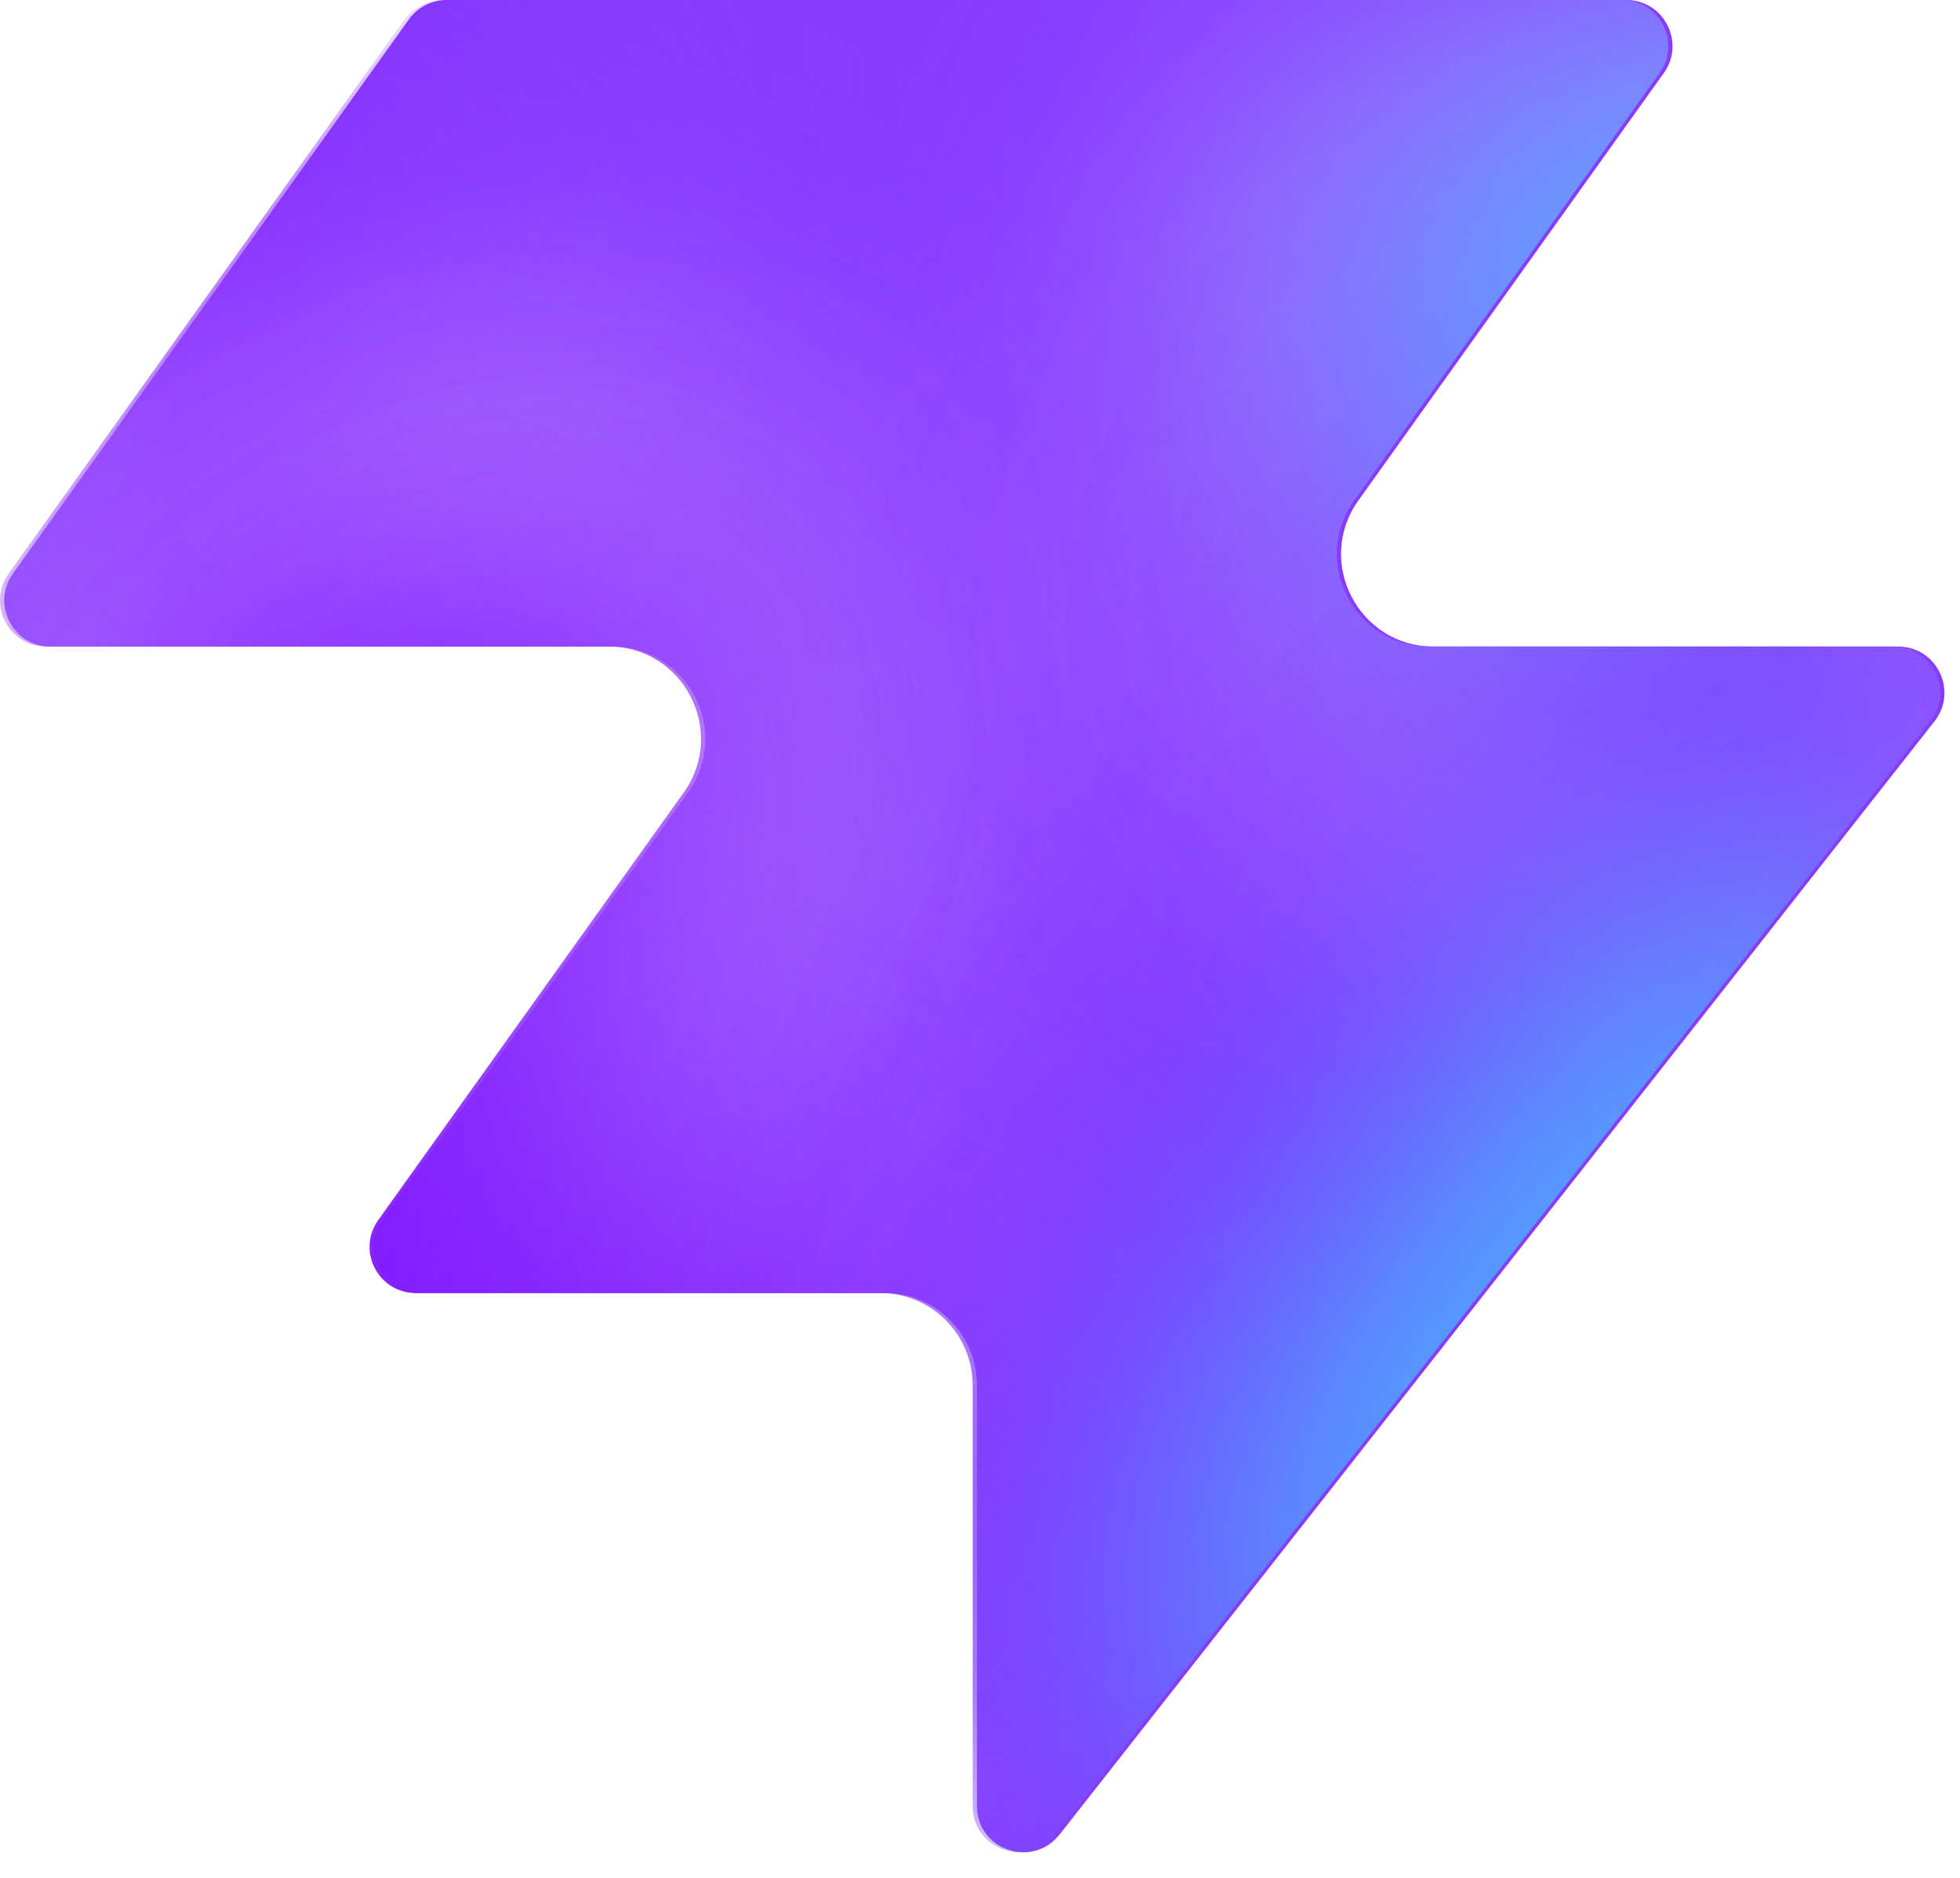
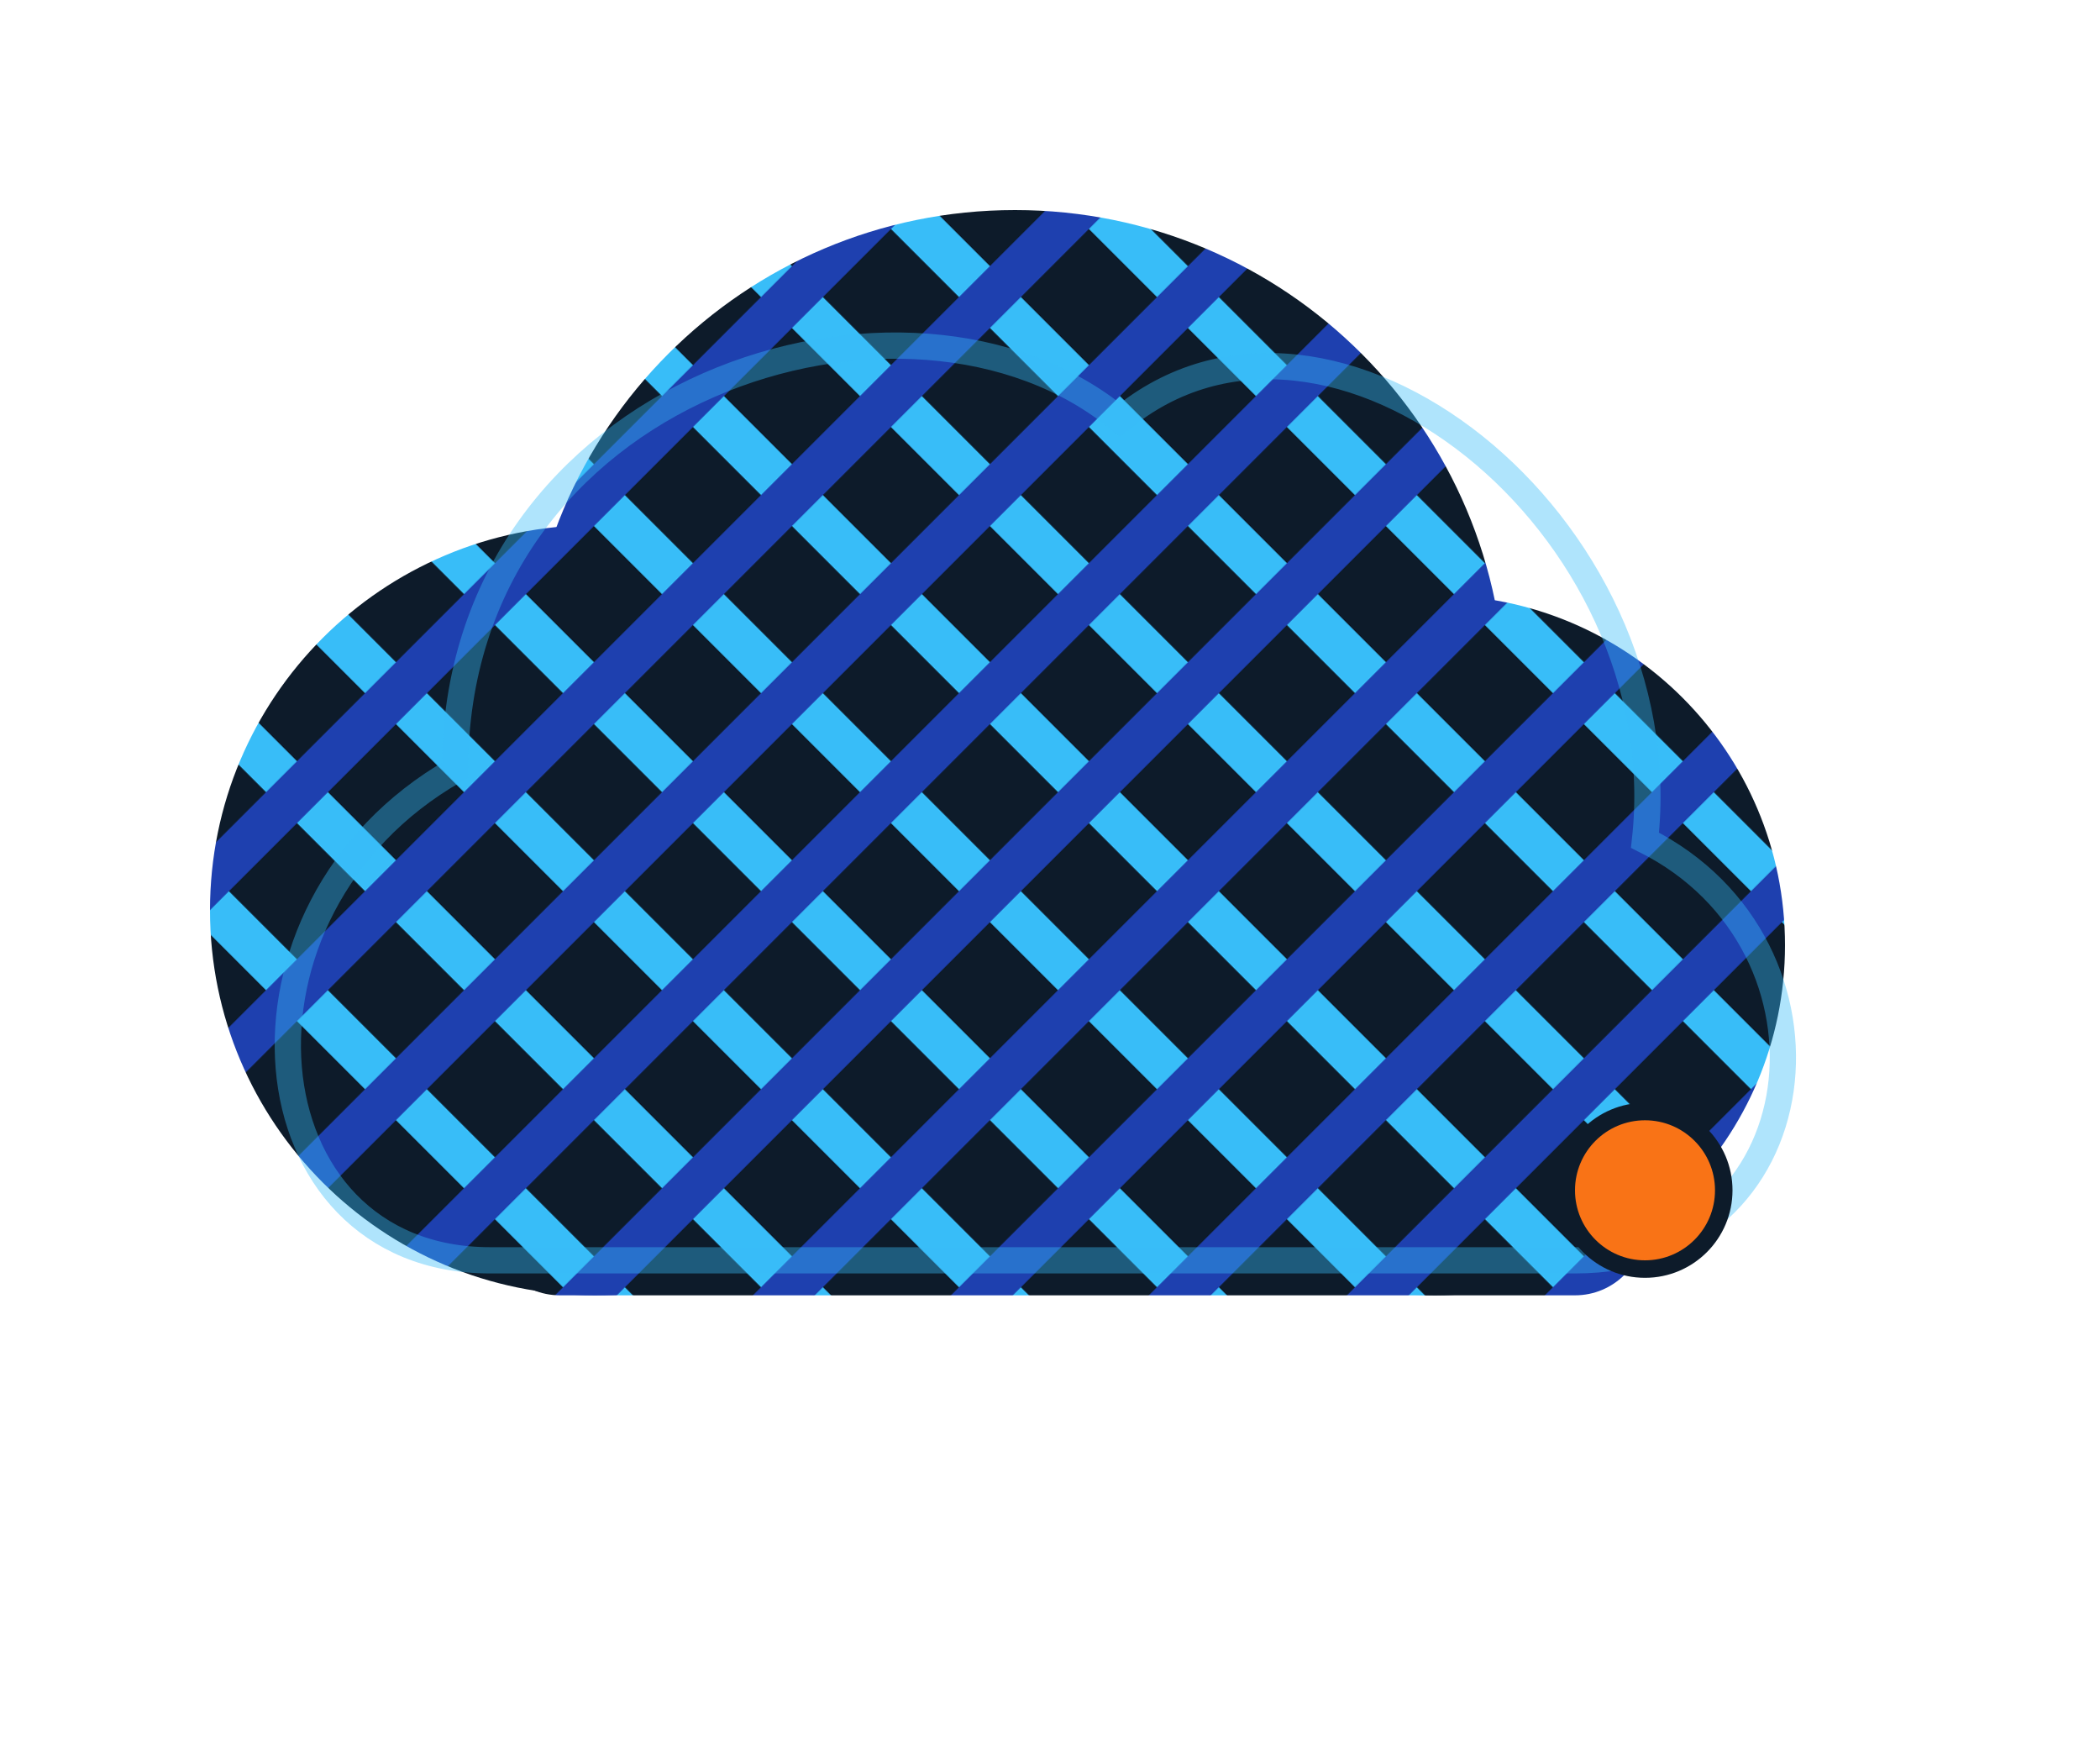
- <svg xmlns="http://www.w3.org/2000/svg" width="48" height="46" fill="none" viewBox="0 0 48 46">
-   <path fill="#863bff" d="M25.946 44.938c-.664.845-2.021.375-2.021-.698V33.937a2.26 2.26 0 0 0-2.262-2.262H10.287c-.92 0-1.456-1.04-.92-1.788l7.48-10.471c1.07-1.497 0-3.578-1.842-3.578H1.237c-.92 0-1.456-1.04-.92-1.788L10.013.474c.214-.297.556-.474.92-.474h28.894c.92 0 1.456 1.04.92 1.788l-7.48 10.471c-1.07 1.498 0 3.579 1.842 3.579h11.377c.943 0 1.473 1.088.89 1.83L25.947 44.94z" style="fill:#863bff;fill:color(display-p3 .525 .23 1);fill-opacity:1" />
-   <mask id="a" width="48" height="46" x="0" y="0" maskUnits="userSpaceOnUse" style="mask-type:alpha">
-     <path fill="#000" d="M25.842 44.938c-.664.844-2.021.375-2.021-.698V33.937a2.26 2.26 0 0 0-2.262-2.262H10.183c-.92 0-1.456-1.04-.92-1.788l7.48-10.471c1.07-1.498 0-3.579-1.842-3.579H1.133c-.92 0-1.456-1.04-.92-1.787L9.91.473c.214-.297.556-.474.92-.474h28.894c.92 0 1.456 1.04.92 1.788l-7.48 10.471c-1.07 1.498 0 3.578 1.842 3.578h11.377c.943 0 1.473 1.088.89 1.832L25.843 44.94z" style="fill:#000;fill-opacity:1" />
-   </mask>
-   <g mask="url(#a)">
-     <g filter="url(#b)">
-       <ellipse cx="5.508" cy="14.704" fill="#ede6ff" rx="5.508" ry="14.704" style="fill:#ede6ff;fill:color(display-p3 .927 .903 1);fill-opacity:1" transform="matrix(.00324 1 1 -.00324 -4.47 31.516)" />
-     </g>
-     <g filter="url(#c)">
-       <ellipse cx="10.399" cy="29.851" fill="#ede6ff" rx="10.399" ry="29.851" style="fill:#ede6ff;fill:color(display-p3 .927 .903 1);fill-opacity:1" transform="matrix(.00324 1 1 -.00324 -39.328 7.883)" />
-     </g>
-     <g filter="url(#d)">
-       <ellipse cx="5.508" cy="30.487" fill="#7e14ff" rx="5.508" ry="30.487" style="fill:#7e14ff;fill:color(display-p3 .492 .077 1);fill-opacity:1" transform="rotate(89.814 -25.913 -14.639)scale(1 -1)" />
-     </g>
-     <g filter="url(#e)">
-       <ellipse cx="5.508" cy="30.599" fill="#7e14ff" rx="5.508" ry="30.599" style="fill:#7e14ff;fill:color(display-p3 .492 .077 1);fill-opacity:1" transform="rotate(89.814 -32.644 -3.334)scale(1 -1)" />
-     </g>
-     <g filter="url(#f)">
-       <ellipse cx="5.508" cy="30.599" fill="#7e14ff" rx="5.508" ry="30.599" style="fill:#7e14ff;fill:color(display-p3 .492 .077 1);fill-opacity:1" transform="matrix(.00324 1 1 -.00324 -34.34 30.47)" />
-     </g>
-     <g filter="url(#g)">
-       <ellipse cx="14.072" cy="22.078" fill="#ede6ff" rx="14.072" ry="22.078" style="fill:#ede6ff;fill:color(display-p3 .927 .903 1);fill-opacity:1" transform="rotate(93.35 24.506 48.493)scale(-1 1)" />
-     </g>
-     <g filter="url(#h)">
-       <ellipse cx="3.47" cy="21.501" fill="#7e14ff" rx="3.47" ry="21.501" style="fill:#7e14ff;fill:color(display-p3 .492 .077 1);fill-opacity:1" transform="rotate(89.009 28.708 47.59)scale(-1 1)" />
-     </g>
-     <g filter="url(#i)">
-       <ellipse cx="3.47" cy="21.501" fill="#7e14ff" rx="3.47" ry="21.501" style="fill:#7e14ff;fill:color(display-p3 .492 .077 1);fill-opacity:1" transform="rotate(89.009 28.708 47.59)scale(-1 1)" />
-     </g>
-     <g filter="url(#j)">
-       <ellipse cx=".387" cy="8.972" fill="#7e14ff" rx="4.407" ry="29.108" style="fill:#7e14ff;fill:color(display-p3 .492 .077 1);fill-opacity:1" transform="rotate(39.51 .387 8.972)" />
-     </g>
-     <g filter="url(#k)">
-       <ellipse cx="47.523" cy="-6.092" fill="#7e14ff" rx="4.407" ry="29.108" style="fill:#7e14ff;fill:color(display-p3 .492 .077 1);fill-opacity:1" transform="rotate(37.892 47.523 -6.092)" />
-     </g>
-     <g filter="url(#l)">
-       <ellipse cx="41.412" cy="6.333" fill="#47bfff" rx="5.971" ry="9.665" style="fill:#47bfff;fill:color(display-p3 .28 .748 1);fill-opacity:1" transform="rotate(37.892 41.412 6.333)" />
-     </g>
-     <g filter="url(#m)">
-       <ellipse cx="-1.879" cy="38.332" fill="#7e14ff" rx="4.407" ry="29.108" style="fill:#7e14ff;fill:color(display-p3 .492 .077 1);fill-opacity:1" transform="rotate(37.892 -1.88 38.332)" />
-     </g>
-     <g filter="url(#n)">
-       <ellipse cx="-1.879" cy="38.332" fill="#7e14ff" rx="4.407" ry="29.108" style="fill:#7e14ff;fill:color(display-p3 .492 .077 1);fill-opacity:1" transform="rotate(37.892 -1.88 38.332)" />
-     </g>
-     <g filter="url(#o)">
-       <ellipse cx="35.651" cy="29.907" fill="#7e14ff" rx="4.407" ry="29.108" style="fill:#7e14ff;fill:color(display-p3 .492 .077 1);fill-opacity:1" transform="rotate(37.892 35.651 29.907)" />
-     </g>
-     <g filter="url(#p)">
-       <ellipse cx="38.418" cy="32.4" fill="#47bfff" rx="5.971" ry="15.297" style="fill:#47bfff;fill:color(display-p3 .28 .748 1);fill-opacity:1" transform="rotate(37.892 38.418 32.4)" />
-     </g>
+ <svg xmlns="http://www.w3.org/2000/svg" viewBox="0 0 120 100" fill="none">
+   <defs>
+     <pattern id="skyloom-weave" patternUnits="userSpaceOnUse" width="16" height="16" patternTransform="rotate(45)">
+       <rect width="16" height="16" fill="#0D1B2A" />
+       <line x1="0" y1="4" x2="16" y2="4" stroke="#38BDF8" stroke-width="2.5" />
+       <line x1="0" y1="12" x2="16" y2="12" stroke="#38BDF8" stroke-width="2.5" />
+       <line x1="4" y1="0" x2="4" y2="16" stroke="#1E40AF" stroke-width="2.5" />
+       <line x1="12" y1="0" x2="12" y2="16" stroke="#1E40AF" stroke-width="2.5" />
+     </pattern>
+   </defs>
+   <g>
+     <circle cx="34" cy="52" r="22" fill="url(#skyloom-weave)" />
+     <circle cx="58" cy="40" r="28" fill="url(#skyloom-weave)" />
+     <circle cx="82" cy="54" r="20" fill="url(#skyloom-weave)" />
+     <rect x="28" y="52" width="66" height="22" rx="4" fill="url(#skyloom-weave)" />
+     <path d="M28 72 C14 72 12 52 26 44 C26 22 52 14 64 24 C76 14 96 30 94 48 C106 54 104 72 90 72 Z" fill="none" stroke="#38BDF8" stroke-width="1.5" stroke-opacity="0.4" />
+     <circle cx="94" cy="68" r="4.5" fill="#F97316" stroke="#0D1B2A" stroke-width="1" />
  </g>
-   <defs>
-     <filter id="b" width="60.045" height="41.654" x="-19.77" y="16.149" color-interpolation-filters="sRGB" filterUnits="userSpaceOnUse">
-       <feFlood flood-opacity="0" result="BackgroundImageFix" />
-       <feBlend in="SourceGraphic" in2="BackgroundImageFix" result="shape" />
-       <feGaussianBlur result="effect1_foregroundBlur_2002_17158" stdDeviation="7.659" />
-     </filter>
-     <filter id="c" width="90.34" height="51.437" x="-54.613" y="-7.533" color-interpolation-filters="sRGB" filterUnits="userSpaceOnUse">
-       <feFlood flood-opacity="0" result="BackgroundImageFix" />
-       <feBlend in="SourceGraphic" in2="BackgroundImageFix" result="shape" />
-       <feGaussianBlur result="effect1_foregroundBlur_2002_17158" stdDeviation="7.659" />
-     </filter>
-     <filter id="d" width="79.355" height="29.4" x="-49.64" y="2.03" color-interpolation-filters="sRGB" filterUnits="userSpaceOnUse">
-       <feFlood flood-opacity="0" result="BackgroundImageFix" />
-       <feBlend in="SourceGraphic" in2="BackgroundImageFix" result="shape" />
-       <feGaussianBlur result="effect1_foregroundBlur_2002_17158" stdDeviation="4.596" />
-     </filter>
-     <filter id="e" width="79.579" height="29.4" x="-45.045" y="20.029" color-interpolation-filters="sRGB" filterUnits="userSpaceOnUse">
-       <feFlood flood-opacity="0" result="BackgroundImageFix" />
-       <feBlend in="SourceGraphic" in2="BackgroundImageFix" result="shape" />
-       <feGaussianBlur result="effect1_foregroundBlur_2002_17158" stdDeviation="4.596" />
-     </filter>
-     <filter id="f" width="79.579" height="29.4" x="-43.513" y="21.178" color-interpolation-filters="sRGB" filterUnits="userSpaceOnUse">
-       <feFlood flood-opacity="0" result="BackgroundImageFix" />
-       <feBlend in="SourceGraphic" in2="BackgroundImageFix" result="shape" />
-       <feGaussianBlur result="effect1_foregroundBlur_2002_17158" stdDeviation="4.596" />
-     </filter>
-     <filter id="g" width="74.749" height="58.852" x="15.756" y="-17.901" color-interpolation-filters="sRGB" filterUnits="userSpaceOnUse">
-       <feFlood flood-opacity="0" result="BackgroundImageFix" />
-       <feBlend in="SourceGraphic" in2="BackgroundImageFix" result="shape" />
-       <feGaussianBlur result="effect1_foregroundBlur_2002_17158" stdDeviation="7.659" />
-     </filter>
-     <filter id="h" width="61.377" height="25.362" x="23.548" y="2.284" color-interpolation-filters="sRGB" filterUnits="userSpaceOnUse">
-       <feFlood flood-opacity="0" result="BackgroundImageFix" />
-       <feBlend in="SourceGraphic" in2="BackgroundImageFix" result="shape" />
-       <feGaussianBlur result="effect1_foregroundBlur_2002_17158" stdDeviation="4.596" />
-     </filter>
-     <filter id="i" width="61.377" height="25.362" x="23.548" y="2.284" color-interpolation-filters="sRGB" filterUnits="userSpaceOnUse">
-       <feFlood flood-opacity="0" result="BackgroundImageFix" />
-       <feBlend in="SourceGraphic" in2="BackgroundImageFix" result="shape" />
-       <feGaussianBlur result="effect1_foregroundBlur_2002_17158" stdDeviation="4.596" />
-     </filter>
-     <filter id="j" width="56.045" height="63.649" x="-27.636" y="-22.853" color-interpolation-filters="sRGB" filterUnits="userSpaceOnUse">
-       <feFlood flood-opacity="0" result="BackgroundImageFix" />
-       <feBlend in="SourceGraphic" in2="BackgroundImageFix" result="shape" />
-       <feGaussianBlur result="effect1_foregroundBlur_2002_17158" stdDeviation="4.596" />
-     </filter>
-     <filter id="k" width="54.814" height="64.646" x="20.116" y="-38.415" color-interpolation-filters="sRGB" filterUnits="userSpaceOnUse">
-       <feFlood flood-opacity="0" result="BackgroundImageFix" />
-       <feBlend in="SourceGraphic" in2="BackgroundImageFix" result="shape" />
-       <feGaussianBlur result="effect1_foregroundBlur_2002_17158" stdDeviation="4.596" />
-     </filter>
-     <filter id="l" width="33.541" height="35.313" x="24.641" y="-11.323" color-interpolation-filters="sRGB" filterUnits="userSpaceOnUse">
-       <feFlood flood-opacity="0" result="BackgroundImageFix" />
-       <feBlend in="SourceGraphic" in2="BackgroundImageFix" result="shape" />
-       <feGaussianBlur result="effect1_foregroundBlur_2002_17158" stdDeviation="4.596" />
-     </filter>
-     <filter id="m" width="54.814" height="64.646" x="-29.286" y="6.009" color-interpolation-filters="sRGB" filterUnits="userSpaceOnUse">
-       <feFlood flood-opacity="0" result="BackgroundImageFix" />
-       <feBlend in="SourceGraphic" in2="BackgroundImageFix" result="shape" />
-       <feGaussianBlur result="effect1_foregroundBlur_2002_17158" stdDeviation="4.596" />
-     </filter>
-     <filter id="n" width="54.814" height="64.646" x="-29.286" y="6.009" color-interpolation-filters="sRGB" filterUnits="userSpaceOnUse">
-       <feFlood flood-opacity="0" result="BackgroundImageFix" />
-       <feBlend in="SourceGraphic" in2="BackgroundImageFix" result="shape" />
-       <feGaussianBlur result="effect1_foregroundBlur_2002_17158" stdDeviation="4.596" />
-     </filter>
-     <filter id="o" width="54.814" height="64.646" x="8.244" y="-2.416" color-interpolation-filters="sRGB" filterUnits="userSpaceOnUse">
-       <feFlood flood-opacity="0" result="BackgroundImageFix" />
-       <feBlend in="SourceGraphic" in2="BackgroundImageFix" result="shape" />
-       <feGaussianBlur result="effect1_foregroundBlur_2002_17158" stdDeviation="4.596" />
-     </filter>
-     <filter id="p" width="39.409" height="43.623" x="18.713" y="10.588" color-interpolation-filters="sRGB" filterUnits="userSpaceOnUse">
-       <feFlood flood-opacity="0" result="BackgroundImageFix" />
-       <feBlend in="SourceGraphic" in2="BackgroundImageFix" result="shape" />
-       <feGaussianBlur result="effect1_foregroundBlur_2002_17158" stdDeviation="4.596" />
-     </filter>
-   </defs>
</svg>
